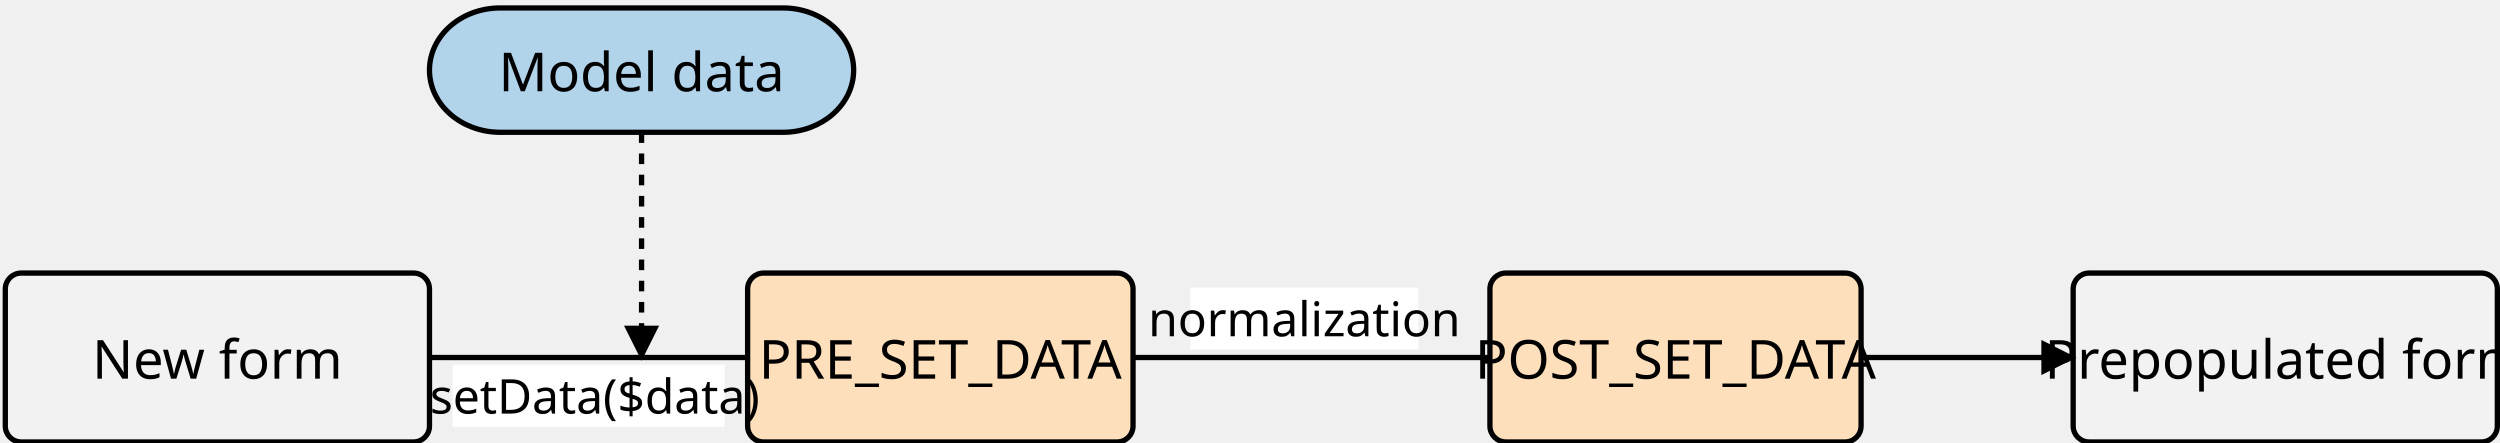
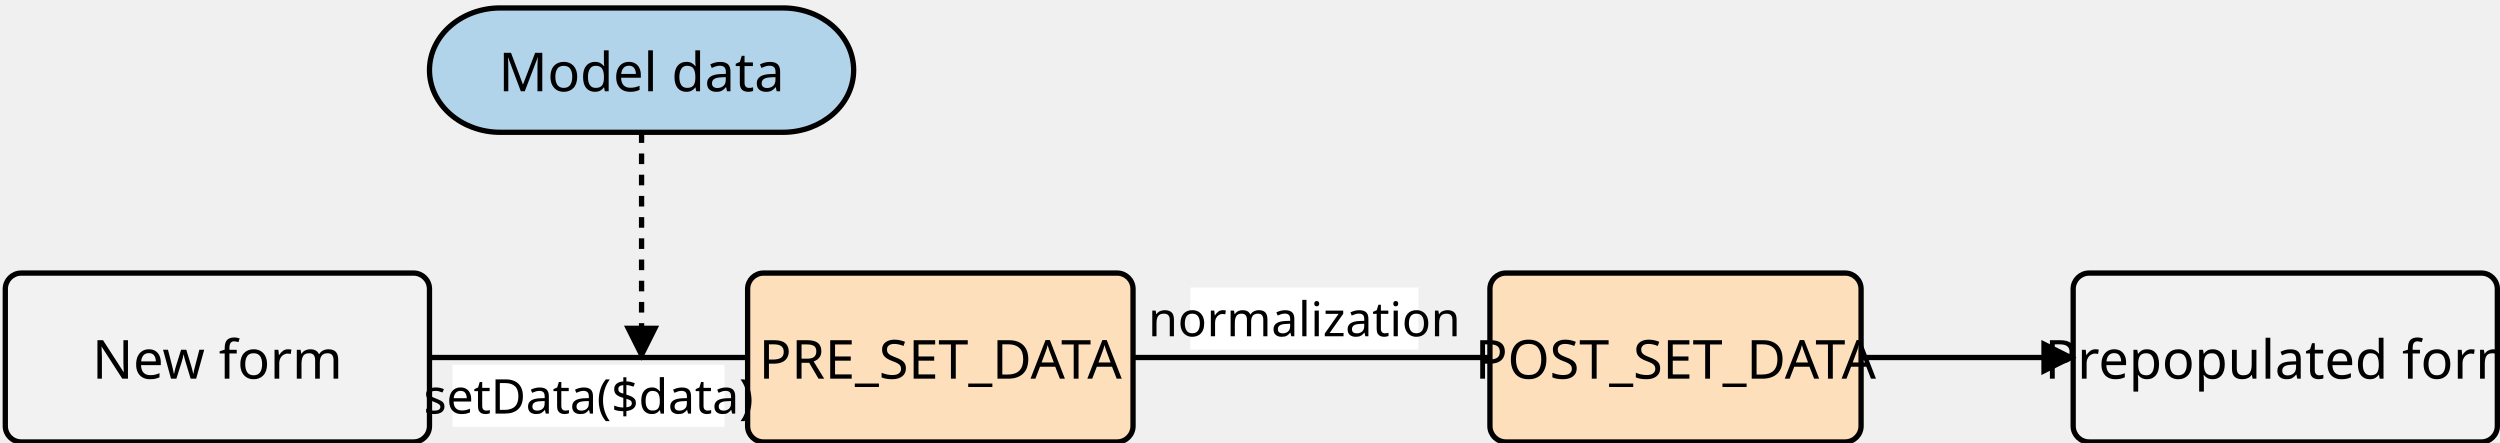
<svg xmlns="http://www.w3.org/2000/svg" width="700" viewBox="918 1177 943 167">
  <g id="prepopulation">
    <g>
-       <rect style="fill: #f2f2f2; fill-opacity: 1; stroke-opacity: 1; stroke-width: 2; stroke: #000000" x="920" y="1280" width="160" height="63.706" rx="6" ry="6" />
-       <text font-size="20.32" style="fill: #000000; fill-opacity: 1; stroke: none;text-anchor:middle;font-family:PT Sans Narrow;font-style:normal;font-weight:normal" x="1000" y="1319.84">
+       <rect width="160" height="63.706" x="920" y="1280" rx="6" ry="6" style="fill:#f2f2f2;fill-opacity:1;stroke-opacity:1;stroke-width:2;stroke:#000" />
+       <text x="1000" y="1319.84" font-size="20.32" style="fill:#000;fill-opacity:1;stroke:none;text-anchor:middle;font-family:PT Sans Narrow;font-style:normal;font-weight:400">
        <tspan x="1000" y="1319.84">New form</tspan>
      </text>
    </g>
    <g>
-       <rect style="fill: #f2f2f2; fill-opacity: 1; stroke-opacity: 1; stroke-width: 2; stroke: #000000" x="1700" y="1280" width="160" height="63.706" rx="6" ry="6" />
-       <text font-size="20.32" style="fill: #000000; fill-opacity: 1; stroke: none;text-anchor:middle;font-family:PT Sans Narrow;font-style:normal;font-weight:normal" x="1780" y="1319.84">
+       <rect width="160" height="63.706" x="1700" y="1280" rx="6" ry="6" style="fill:#f2f2f2;fill-opacity:1;stroke-opacity:1;stroke-width:2;stroke:#000" />
+       <text x="1780" y="1319.84" font-size="20.32" style="fill:#000;fill-opacity:1;stroke:none;text-anchor:middle;font-family:PT Sans Narrow;font-style:normal;font-weight:400">
        <tspan x="1780" y="1319.84">Prepopulated form</tspan>
      </text>
    </g>
    <g>
-       <line style="fill: none; stroke-opacity: 1; stroke-width: 2; stroke: #000000" x1="1080" y1="1311.85" x2="1689" y2="1311.85" />
-       <polygon style="fill: #000000; fill-opacity: 1; stroke-opacity: 1; stroke-width: 2; stroke: #000000" fill-rule="evenodd" points="1689,1316.85 1699,1311.85 1689,1306.85 " />
+       <line x1="1080" x2="1689" y1="1311.85" y2="1311.85" style="fill:none;stroke-opacity:1;stroke-width:2;stroke:#000" />
+       <polygon fill-rule="evenodd" points="1689 1316.85 1699 1311.85 1689 1306.85" style="fill:#000;fill-opacity:1;stroke-opacity:1;stroke-width:2;stroke:#000" />
    </g>
    <g>
-       <path style="fill: #b2d4eb; fill-opacity: 1; stroke-opacity: 1; stroke-width: 2; stroke: #000000" fill-rule="evenodd" d="M 1106.67 1180 L 1213.33,1180 C 1228.06,1180 1240,1190.5 1240,1203.45 C 1240,1216.4 1228.06,1226.9 1213.33,1226.9 L 1106.67,1226.9 C 1091.94,1226.9 1080,1216.4 1080,1203.45 C 1080,1190.5 1091.94,1180 1106.67,1180z" />
-       <text font-size="20.32" style="fill: #000000; fill-opacity: 1; stroke: none;text-anchor:middle;font-family:PT Sans Narrow;font-style:normal;font-weight:normal" x="1160" y="1211.43">
+       <path fill-rule="evenodd" d="M 1106.67 1180 L 1213.33,1180 C 1228.06,1180 1240,1190.5 1240,1203.45 C 1240,1216.4 1228.06,1226.9 1213.33,1226.9 L 1106.67,1226.9 C 1091.94,1226.9 1080,1216.4 1080,1203.45 C 1080,1190.5 1091.94,1180 1106.67,1180z" style="fill:#b2d4eb;fill-opacity:1;stroke-opacity:1;stroke-width:2;stroke:#000" />
+       <text x="1160" y="1211.43" font-size="20.32" style="fill:#000;fill-opacity:1;stroke:none;text-anchor:middle;font-family:PT Sans Narrow;font-style:normal;font-weight:400">
        <tspan x="1160" y="1211.43">Model data</tspan>
      </text>
    </g>
    <g>
-       <rect style="fill: #fddfbb; fill-opacity: 1; stroke-opacity: 1; stroke-width: 2; stroke: #000000" x="1480" y="1280" width="140" height="63.706" rx="6" ry="6" />
-       <text font-size="20.32" style="fill: #000000; fill-opacity: 1; stroke: none;text-anchor:middle;font-family:PT Sans Narrow;font-style:normal;font-weight:normal" x="1550" y="1319.84">
+       <rect width="140" height="63.706" x="1480" y="1280" rx="6" ry="6" style="fill:#fddfbb;fill-opacity:1;stroke-opacity:1;stroke-width:2;stroke:#000" />
+       <text x="1550" y="1319.84" font-size="20.32" style="fill:#000;fill-opacity:1;stroke:none;text-anchor:middle;font-family:PT Sans Narrow;font-style:normal;font-weight:400">
        <tspan x="1550" y="1319.84">POST_SET_DATA</tspan>
      </text>
    </g>
    <g>
-       <rect style="fill: #fddfbb; fill-opacity: 1; stroke-opacity: 1; stroke-width: 2; stroke: #000000" x="1200" y="1280" width="145.381" height="63.706" rx="6" ry="6" />
-       <text font-size="20.32" style="fill: #000000; fill-opacity: 1; stroke: none;text-anchor:middle;font-family:PT Sans Narrow;font-style:normal;font-weight:normal" x="1272.69" y="1319.84">
+       <rect width="145.381" height="63.706" x="1200" y="1280" rx="6" ry="6" style="fill:#fddfbb;fill-opacity:1;stroke-opacity:1;stroke-width:2;stroke:#000" />
+       <text x="1272.69" y="1319.84" font-size="20.32" style="fill:#000;fill-opacity:1;stroke:none;text-anchor:middle;font-family:PT Sans Narrow;font-style:normal;font-weight:400">
        <tspan x="1272.69" y="1319.84">PRE_SET_DATA</tspan>
      </text>
    </g>
    <g>
-       <rect style="fill: #ffffff; fill-opacity: 1; stroke: none" x="1088.7" y="1314.61" width="102.6" height="23.372" />
-       <text font-size="18.062" style="fill: #000000; fill-opacity: 1; stroke: none;text-anchor:middle;font-family:PT Sans Narrow;font-style:normal;font-weight:normal" x="1140" y="1333">
-         <tspan xml:space="preserve" x="1140" y="1333">  setData($data) </tspan>
+       <rect width="102.6" height="23.372" x="1088.7" y="1314.61" style="fill:#fff;fill-opacity:1;stroke:none" />
+       <text x="1140" y="1333" font-size="18.062" style="fill:#000;fill-opacity:1;stroke:none;text-anchor:middle;font-family:PT Sans Narrow;font-style:normal;font-weight:400">
+         <tspan x="1140" y="1333" xml:space="preserve">setData($data)</tspan>
      </text>
    </g>
    <g>
-       <line style="fill: none; stroke-opacity: 1; stroke-width: 2; stroke-dasharray: 4; stroke: #000000" x1="1160" y1="1226.9" x2="1160" y2="1300.85" />
-       <polygon style="fill: #000000; fill-opacity: 1; stroke-opacity: 1; stroke-width: 2; stroke: #000000" fill-rule="evenodd" points="1155,1300.85 1160,1310.85 1165,1300.85 " />
+       <line x1="1160" x2="1160" y1="1226.9" y2="1300.85" style="fill:none;stroke-opacity:1;stroke-width:2;stroke-dasharray:4;stroke:#000" />
+       <polygon fill-rule="evenodd" points="1155 1300.85 1160 1310.85 1165 1300.85" style="fill:#000;fill-opacity:1;stroke-opacity:1;stroke-width:2;stroke:#000" />
    </g>
    <g>
-       <rect style="fill: #ffffff; fill-opacity: 1; stroke: none" x="1366.97" y="1285.47" width="86.05" height="23.372" />
-       <text font-size="18.062" style="fill: #000000; fill-opacity: 1; stroke: none;text-anchor:middle;font-family:PT Sans Narrow;font-style:normal;font-weight:normal" x="1410" y="1303.85">
+       <rect width="86.05" height="23.372" x="1366.97" y="1285.47" style="fill:#fff;fill-opacity:1;stroke:none" />
+       <text x="1410" y="1303.85" font-size="18.062" style="fill:#000;fill-opacity:1;stroke:none;text-anchor:middle;font-family:PT Sans Narrow;font-style:normal;font-weight:400">
        <tspan x="1410" y="1303.85">normalization</tspan>
      </text>
    </g>
  </g>
</svg>
